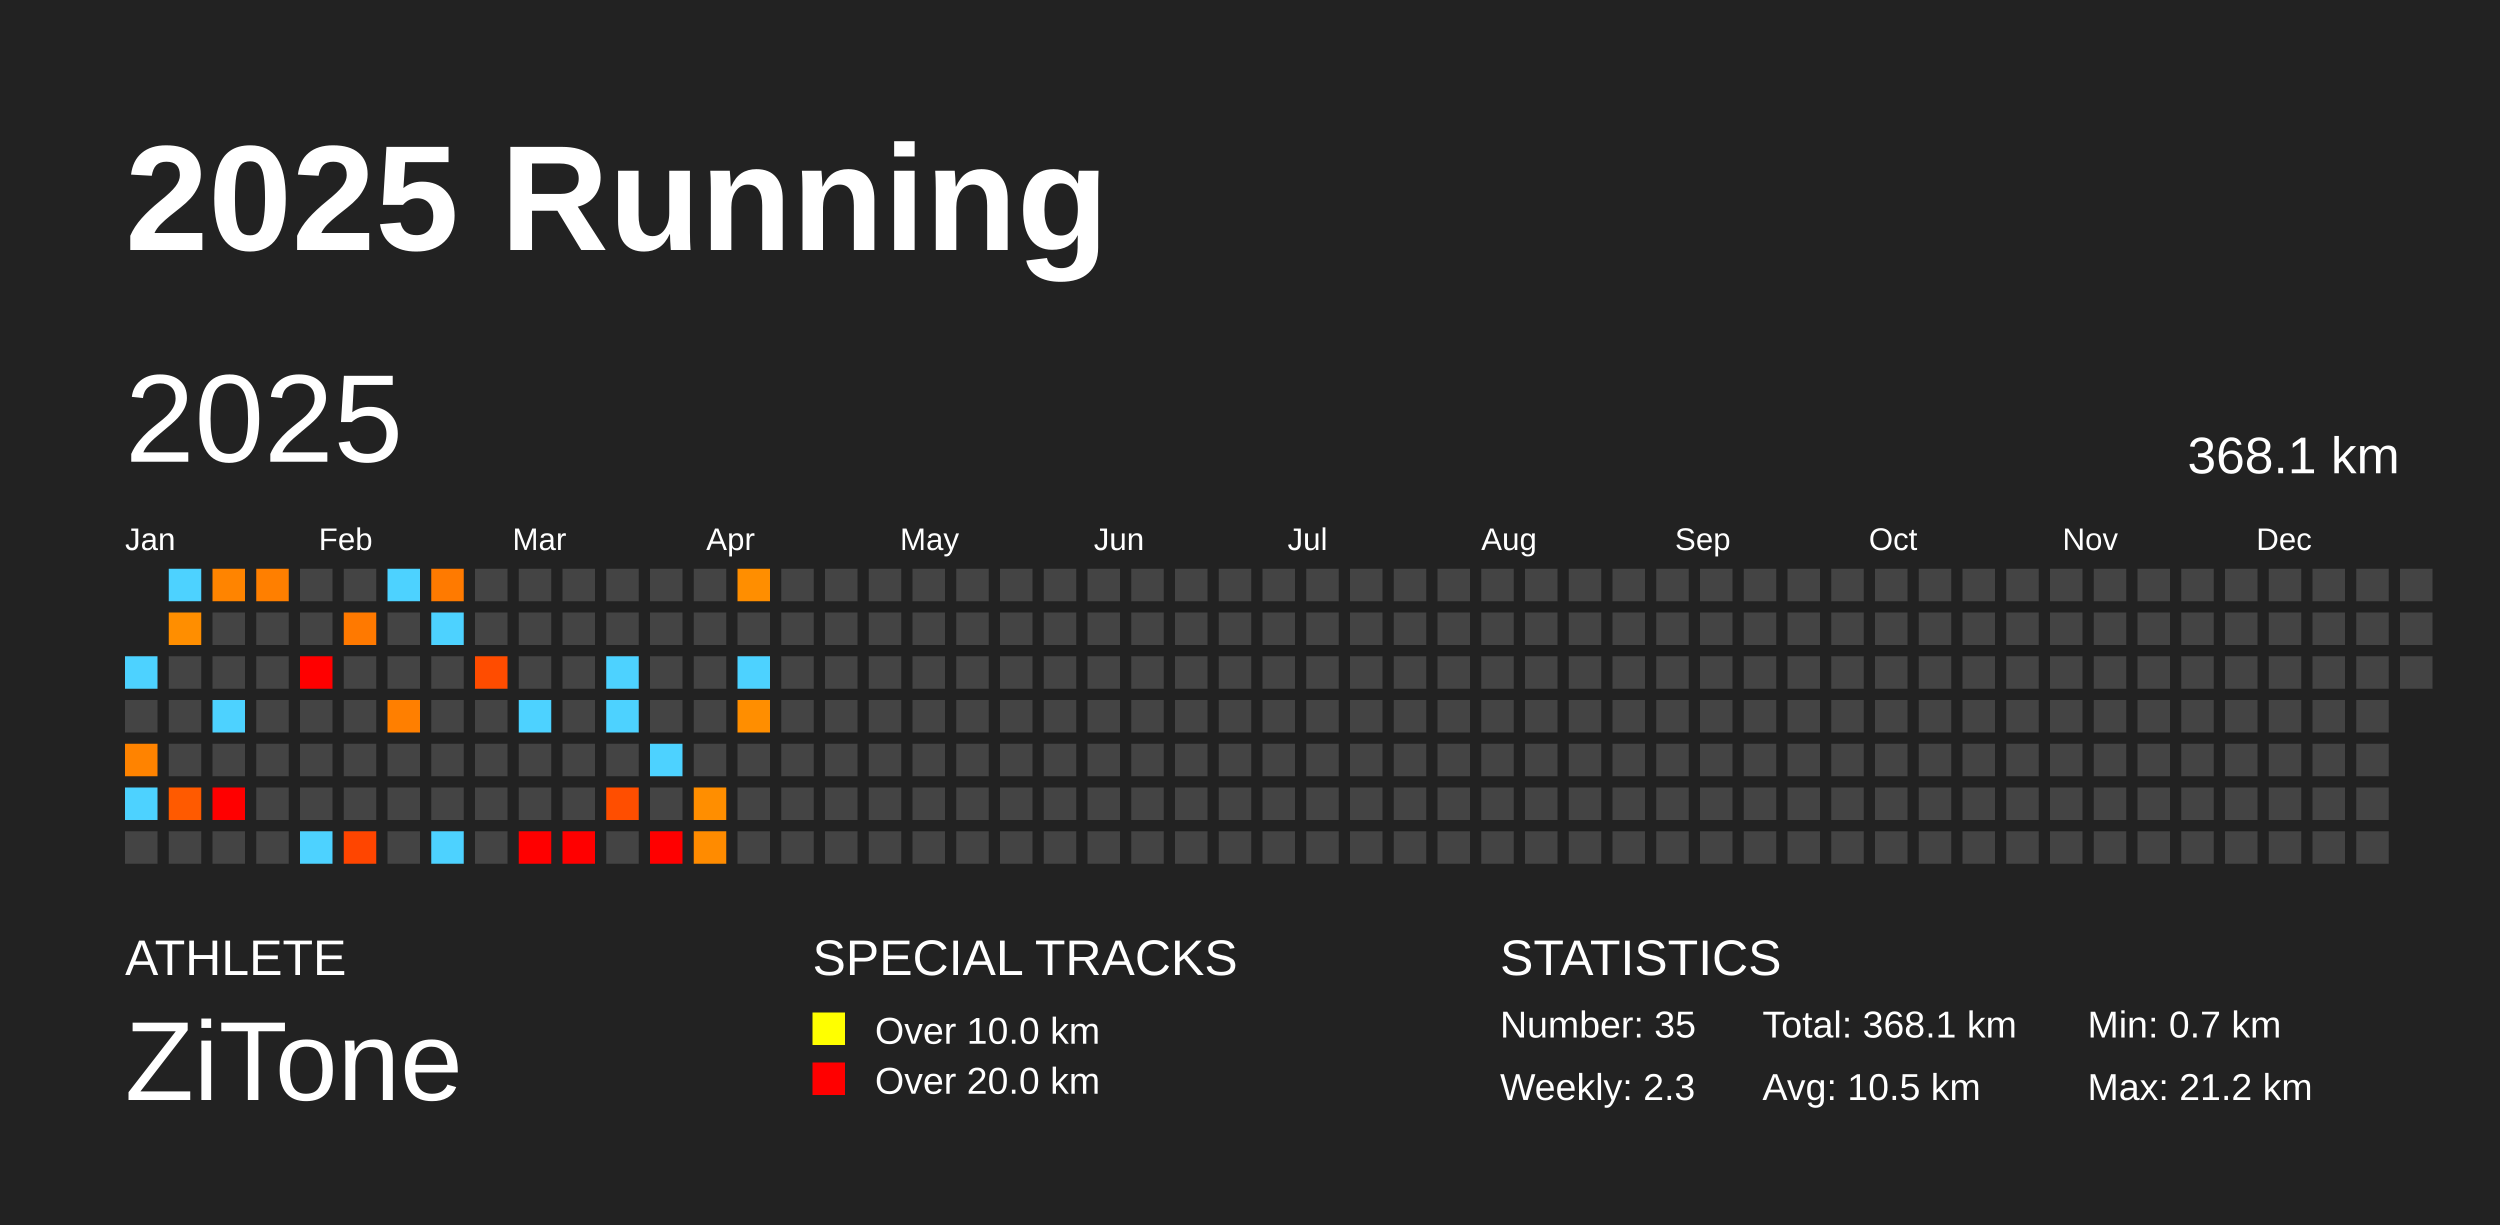
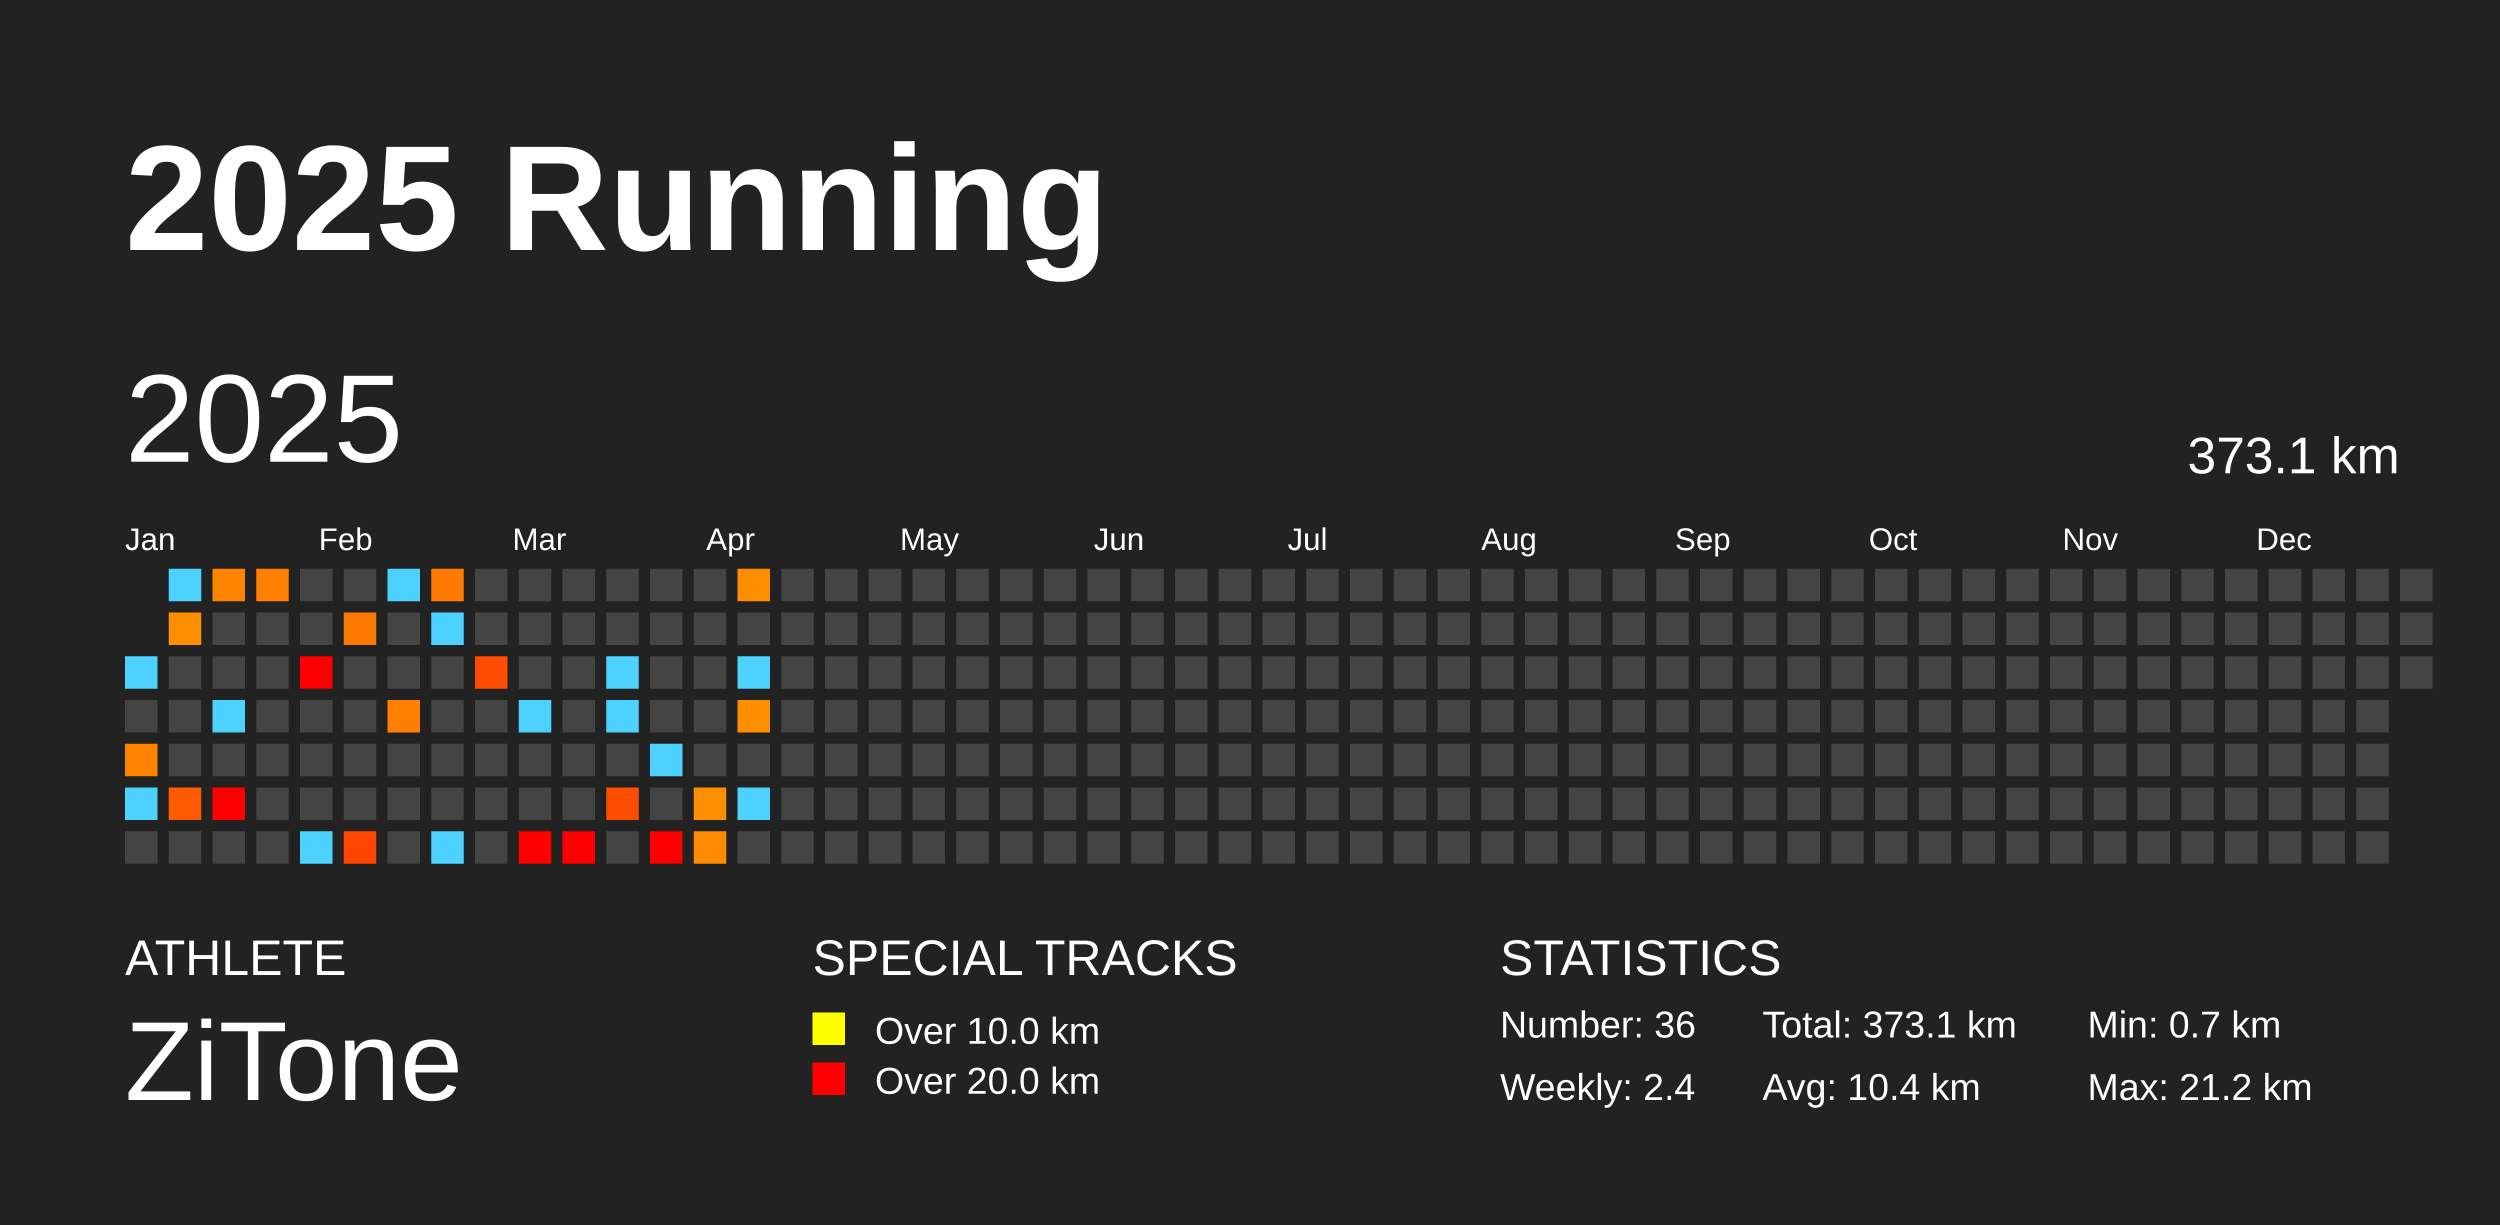
<svg xmlns="http://www.w3.org/2000/svg" baseProfile="full" height="98mm" version="1.1" viewBox="0,0,200,98" width="200mm">
  <defs />
  <rect fill="#222222" height="98" width="200" x="0" y="0" />
  <text fill="#FFFFFF" style="font-size:12px; font-family:Arial; font-weight:bold;" x="10" y="20">2025 Running</text>
  <text fill="#FFFFFF" style="font-size:4px; font-family:Arial" x="10" y="78">ATHLETE</text>
  <text fill="#FFFFFF" style="font-size:9px; font-family:Arial" x="10" y="88">ZiTone</text>
  <text fill="#FFFFFF" style="font-size:4px; font-family:Arial" x="65" y="78">SPECIAL TRACKS</text>
  <rect fill="yellow" height="2.6" width="2.6" x="65" y="81" />
  <text fill="#FFFFFF" style="font-size:3px; font-family:Arial" x="70" y="83.5">Over 10.0 km</text>
  <rect fill="red" height="2.6" width="2.6" x="65" y="85" />
  <text fill="#FFFFFF" style="font-size:3px; font-family:Arial" x="70" y="87.5">Over 20.0 km</text>
  <text fill="#FFFFFF" style="font-size:4px; font-family:Arial" x="120" y="78">STATISTICS</text>
-   <text fill="#FFFFFF" style="font-size:3px; font-family:Arial" x="120" y="83">Number: 35</text>
-   <text fill="#FFFFFF" style="font-size:3px; font-family:Arial" x="120" y="88">Weekly: 2.3</text>
-   <text fill="#FFFFFF" style="font-size:3px; font-family:Arial" x="141" y="83">Total: 368.1 km</text>
-   <text fill="#FFFFFF" style="font-size:3px; font-family:Arial" x="141" y="88">Avg: 10.5 km</text>
+   <text fill="#FFFFFF" style="font-size:3px; font-family:Arial" x="120" y="83">Number: 36</text>
+   <text fill="#FFFFFF" style="font-size:3px; font-family:Arial" x="120" y="88">Weekly: 2.4</text>
+   <text fill="#FFFFFF" style="font-size:3px; font-family:Arial" x="141" y="83">Total: 373.1 km</text>
+   <text fill="#FFFFFF" style="font-size:3px; font-family:Arial" x="141" y="88">Avg: 10.4 km</text>
  <text fill="#FFFFFF" style="font-size:3px; font-family:Arial" x="167" y="83">Min: 0.7 km</text>
  <text fill="#FFFFFF" style="font-size:3px; font-family:Arial" x="167" y="88">Max: 21.2 km</text>
  <text dominant-baseline="hanging" fill="#FFFFFF" style="font-size:10.0px; font-family:Arial;" x="10" y="30">2025</text>
-   <text dominant-baseline="hanging" fill="#FFFFFF" style="font-size:4.125px; font-family:Arial;" x="175" y="35">368.1 km</text>
+   <text dominant-baseline="hanging" fill="#FFFFFF" style="font-size:4.125px; font-family:Arial;" x="175" y="35">373.1 km</text>
  <text fill="#FFFFFF" style="font-size:2.5px; font-family:Arial" x="10.0" y="44">Jan</text>
  <text fill="#FFFFFF" style="font-size:2.5px; font-family:Arial" x="25.5" y="44">Feb</text>
  <text fill="#FFFFFF" style="font-size:2.5px; font-family:Arial" x="41.0" y="44">Mar</text>
  <text fill="#FFFFFF" style="font-size:2.5px; font-family:Arial" x="56.5" y="44">Apr</text>
  <text fill="#FFFFFF" style="font-size:2.5px; font-family:Arial" x="72.0" y="44">May</text>
  <text fill="#FFFFFF" style="font-size:2.5px; font-family:Arial" x="87.5" y="44">Jun</text>
  <text fill="#FFFFFF" style="font-size:2.5px; font-family:Arial" x="103.0" y="44">Jul</text>
  <text fill="#FFFFFF" style="font-size:2.5px; font-family:Arial" x="118.5" y="44">Aug</text>
  <text fill="#FFFFFF" style="font-size:2.5px; font-family:Arial" x="134.0" y="44">Sep</text>
  <text fill="#FFFFFF" style="font-size:2.5px; font-family:Arial" x="149.5" y="44">Oct</text>
  <text fill="#FFFFFF" style="font-size:2.5px; font-family:Arial" x="165.0" y="44">Nov</text>
  <text fill="#FFFFFF" style="font-size:2.5px; font-family:Arial" x="180.5" y="44">Dec</text>
  <rect fill="#4dd2ff" height="2.6" width="2.6" x="10.0" y="52.5" />
  <rect fill="#444444" height="2.6" width="2.6" x="10.0" y="56.0" />
  <rect fill="#ff8300" height="2.6" width="2.6" x="10.0" y="59.5" />
  <rect fill="#4dd2ff" height="2.6" width="2.6" x="10.0" y="63.0" />
  <rect fill="#444444" height="2.6" width="2.6" x="10.0" y="66.5" />
  <rect fill="#4dd2ff" height="2.6" width="2.6" x="13.5" y="45.5" />
  <rect fill="#ff8e00" height="2.6" width="2.6" x="13.5" y="49.0" />
  <rect fill="#444444" height="2.6" width="2.6" x="13.5" y="52.5" />
  <rect fill="#444444" height="2.6" width="2.6" x="13.5" y="56.0" />
  <rect fill="#444444" height="2.6" width="2.6" x="13.5" y="59.5" />
  <rect fill="#ff5a00" height="2.6" width="2.6" x="13.5" y="63.0" />
  <rect fill="#444444" height="2.6" width="2.6" x="13.5" y="66.5" />
  <rect fill="#ff8400" height="2.6" width="2.6" x="17.0" y="45.5" />
  <rect fill="#444444" height="2.6" width="2.6" x="17.0" y="49.0" />
  <rect fill="#444444" height="2.6" width="2.6" x="17.0" y="52.5" />
  <rect fill="#4dd2ff" height="2.6" width="2.6" x="17.0" y="56.0" />
  <rect fill="#444444" height="2.6" width="2.6" x="17.0" y="59.5" />
  <rect fill="red" height="2.6" width="2.6" x="17.0" y="63.0" />
  <rect fill="#444444" height="2.6" width="2.6" x="17.0" y="66.5" />
  <rect fill="#ff7f00" height="2.6" width="2.6" x="20.5" y="45.5" />
  <rect fill="#444444" height="2.6" width="2.6" x="20.5" y="49.0" />
  <rect fill="#444444" height="2.6" width="2.6" x="20.5" y="52.5" />
  <rect fill="#444444" height="2.6" width="2.6" x="20.5" y="56.0" />
  <rect fill="#444444" height="2.6" width="2.6" x="20.5" y="59.5" />
  <rect fill="#444444" height="2.6" width="2.6" x="20.5" y="63.0" />
  <rect fill="#444444" height="2.6" width="2.6" x="20.5" y="66.5" />
  <rect fill="#444444" height="2.6" width="2.6" x="24.0" y="45.5" />
  <rect fill="#444444" height="2.6" width="2.6" x="24.0" y="49.0" />
  <rect fill="red" height="2.6" width="2.6" x="24.0" y="52.5" />
  <rect fill="#444444" height="2.6" width="2.6" x="24.0" y="56.0" />
  <rect fill="#444444" height="2.6" width="2.6" x="24.0" y="59.5" />
  <rect fill="#444444" height="2.6" width="2.6" x="24.0" y="63.0" />
  <rect fill="#4dd2ff" height="2.6" width="2.6" x="24.0" y="66.5" />
  <rect fill="#444444" height="2.6" width="2.6" x="27.5" y="45.5" />
  <rect fill="#ff7900" height="2.6" width="2.6" x="27.5" y="49.0" />
  <rect fill="#444444" height="2.6" width="2.6" x="27.5" y="52.5" />
  <rect fill="#444444" height="2.6" width="2.6" x="27.5" y="56.0" />
  <rect fill="#444444" height="2.6" width="2.6" x="27.5" y="59.5" />
  <rect fill="#444444" height="2.6" width="2.6" x="27.5" y="63.0" />
  <rect fill="#ff4500" height="2.6" width="2.6" x="27.5" y="66.5" />
  <rect fill="#4dd2ff" height="2.6" width="2.6" x="31.0" y="45.5" />
  <rect fill="#444444" height="2.6" width="2.6" x="31.0" y="49.0" />
  <rect fill="#444444" height="2.6" width="2.6" x="31.0" y="52.5" />
  <rect fill="#ff7f00" height="2.6" width="2.6" x="31.0" y="56.0" />
  <rect fill="#444444" height="2.6" width="2.6" x="31.0" y="59.5" />
  <rect fill="#444444" height="2.6" width="2.6" x="31.0" y="63.0" />
  <rect fill="#444444" height="2.6" width="2.6" x="31.0" y="66.5" />
  <rect fill="#ff7a00" height="2.6" width="2.6" x="34.5" y="45.5" />
  <rect fill="#4dd2ff" height="2.6" width="2.6" x="34.5" y="49.0" />
  <rect fill="#444444" height="2.6" width="2.6" x="34.5" y="52.5" />
  <rect fill="#444444" height="2.6" width="2.6" x="34.5" y="56.0" />
  <rect fill="#444444" height="2.6" width="2.6" x="34.5" y="59.5" />
  <rect fill="#444444" height="2.6" width="2.6" x="34.5" y="63.0" />
  <rect fill="#4dd2ff" height="2.6" width="2.6" x="34.5" y="66.5" />
  <rect fill="#444444" height="2.6" width="2.6" x="38.0" y="45.5" />
  <rect fill="#444444" height="2.6" width="2.6" x="38.0" y="49.0" />
  <rect fill="#ff4c00" height="2.6" width="2.6" x="38.0" y="52.5" />
  <rect fill="#444444" height="2.6" width="2.6" x="38.0" y="56.0" />
  <rect fill="#444444" height="2.6" width="2.6" x="38.0" y="59.5" />
  <rect fill="#444444" height="2.6" width="2.6" x="38.0" y="63.0" />
  <rect fill="#444444" height="2.6" width="2.6" x="38.0" y="66.5" />
  <rect fill="#444444" height="2.6" width="2.6" x="41.5" y="45.5" />
  <rect fill="#444444" height="2.6" width="2.6" x="41.5" y="49.0" />
  <rect fill="#444444" height="2.6" width="2.6" x="41.5" y="52.5" />
  <rect fill="#4dd2ff" height="2.6" width="2.6" x="41.5" y="56.0" />
  <rect fill="#444444" height="2.6" width="2.6" x="41.5" y="59.5" />
  <rect fill="#444444" height="2.6" width="2.6" x="41.5" y="63.0" />
  <rect fill="red" height="2.6" width="2.6" x="41.5" y="66.5" />
  <rect fill="#444444" height="2.6" width="2.6" x="45.0" y="45.5" />
  <rect fill="#444444" height="2.6" width="2.6" x="45.0" y="49.0" />
  <rect fill="#444444" height="2.6" width="2.6" x="45.0" y="52.5" />
  <rect fill="#444444" height="2.6" width="2.6" x="45.0" y="56.0" />
  <rect fill="#444444" height="2.6" width="2.6" x="45.0" y="59.5" />
  <rect fill="#444444" height="2.6" width="2.6" x="45.0" y="63.0" />
  <rect fill="red" height="2.6" width="2.6" x="45.0" y="66.5" />
  <rect fill="#444444" height="2.6" width="2.6" x="48.5" y="45.5" />
  <rect fill="#444444" height="2.6" width="2.6" x="48.5" y="49.0" />
  <rect fill="#4dd2ff" height="2.6" width="2.6" x="48.5" y="52.5" />
  <rect fill="#4dd2ff" height="2.6" width="2.6" x="48.5" y="56.0" />
  <rect fill="#444444" height="2.6" width="2.6" x="48.5" y="59.5" />
  <rect fill="#ff4e00" height="2.6" width="2.6" x="48.5" y="63.0" />
  <rect fill="#444444" height="2.6" width="2.6" x="48.5" y="66.5" />
  <rect fill="#444444" height="2.6" width="2.6" x="52.0" y="45.5" />
  <rect fill="#444444" height="2.6" width="2.6" x="52.0" y="49.0" />
  <rect fill="#444444" height="2.6" width="2.6" x="52.0" y="52.5" />
  <rect fill="#444444" height="2.6" width="2.6" x="52.0" y="56.0" />
  <rect fill="#4dd2ff" height="2.6" width="2.6" x="52.0" y="59.5" />
  <rect fill="#444444" height="2.6" width="2.6" x="52.0" y="63.0" />
  <rect fill="red" height="2.6" width="2.6" x="52.0" y="66.5" />
  <rect fill="#444444" height="2.6" width="2.6" x="55.5" y="45.5" />
  <rect fill="#444444" height="2.6" width="2.6" x="55.5" y="49.0" />
  <rect fill="#444444" height="2.6" width="2.6" x="55.5" y="52.5" />
  <rect fill="#444444" height="2.6" width="2.6" x="55.5" y="56.0" />
  <rect fill="#444444" height="2.6" width="2.6" x="55.5" y="59.5" />
  <rect fill="#ff8e00" height="2.6" width="2.6" x="55.5" y="63.0" />
  <rect fill="#ff8b00" height="2.6" width="2.6" x="55.5" y="66.5" />
  <rect fill="#ff8e00" height="2.6" width="2.6" x="59.0" y="45.5" />
  <rect fill="#444444" height="2.6" width="2.6" x="59.0" y="49.0" />
  <rect fill="#4dd2ff" height="2.6" width="2.6" x="59.0" y="52.5" />
  <rect fill="#ff8e00" height="2.6" width="2.6" x="59.0" y="56.0" />
  <rect fill="#444444" height="2.6" width="2.6" x="59.0" y="59.5" />
-   <rect fill="#444444" height="2.6" width="2.6" x="59.0" y="63.0" />
+   <rect fill="#4dd2ff" height="2.6" width="2.6" x="59.0" y="63.0" />
  <rect fill="#444444" height="2.6" width="2.6" x="59.0" y="66.5" />
  <rect fill="#444444" height="2.6" width="2.6" x="62.5" y="45.5" />
  <rect fill="#444444" height="2.6" width="2.6" x="62.5" y="49.0" />
  <rect fill="#444444" height="2.6" width="2.6" x="62.5" y="52.5" />
  <rect fill="#444444" height="2.6" width="2.6" x="62.5" y="56.0" />
  <rect fill="#444444" height="2.6" width="2.6" x="62.5" y="59.5" />
  <rect fill="#444444" height="2.6" width="2.6" x="62.5" y="63.0" />
  <rect fill="#444444" height="2.6" width="2.6" x="62.5" y="66.5" />
  <rect fill="#444444" height="2.6" width="2.6" x="66.0" y="45.5" />
  <rect fill="#444444" height="2.6" width="2.6" x="66.0" y="49.0" />
  <rect fill="#444444" height="2.6" width="2.6" x="66.0" y="52.5" />
  <rect fill="#444444" height="2.6" width="2.6" x="66.0" y="56.0" />
  <rect fill="#444444" height="2.6" width="2.6" x="66.0" y="59.5" />
  <rect fill="#444444" height="2.6" width="2.6" x="66.0" y="63.0" />
  <rect fill="#444444" height="2.6" width="2.6" x="66.0" y="66.5" />
  <rect fill="#444444" height="2.6" width="2.6" x="69.5" y="45.5" />
  <rect fill="#444444" height="2.6" width="2.6" x="69.5" y="49.0" />
  <rect fill="#444444" height="2.6" width="2.6" x="69.5" y="52.5" />
  <rect fill="#444444" height="2.6" width="2.6" x="69.5" y="56.0" />
  <rect fill="#444444" height="2.6" width="2.6" x="69.5" y="59.5" />
  <rect fill="#444444" height="2.6" width="2.6" x="69.5" y="63.0" />
  <rect fill="#444444" height="2.6" width="2.6" x="69.5" y="66.5" />
  <rect fill="#444444" height="2.6" width="2.6" x="73.0" y="45.5" />
  <rect fill="#444444" height="2.6" width="2.6" x="73.0" y="49.0" />
  <rect fill="#444444" height="2.6" width="2.6" x="73.0" y="52.5" />
  <rect fill="#444444" height="2.6" width="2.6" x="73.0" y="56.0" />
  <rect fill="#444444" height="2.6" width="2.6" x="73.0" y="59.5" />
  <rect fill="#444444" height="2.6" width="2.6" x="73.0" y="63.0" />
  <rect fill="#444444" height="2.6" width="2.6" x="73.0" y="66.5" />
  <rect fill="#444444" height="2.6" width="2.6" x="76.5" y="45.5" />
  <rect fill="#444444" height="2.6" width="2.6" x="76.5" y="49.0" />
  <rect fill="#444444" height="2.6" width="2.6" x="76.5" y="52.5" />
  <rect fill="#444444" height="2.6" width="2.6" x="76.5" y="56.0" />
  <rect fill="#444444" height="2.6" width="2.6" x="76.5" y="59.5" />
  <rect fill="#444444" height="2.6" width="2.6" x="76.5" y="63.0" />
  <rect fill="#444444" height="2.6" width="2.6" x="76.5" y="66.5" />
  <rect fill="#444444" height="2.6" width="2.6" x="80.0" y="45.5" />
  <rect fill="#444444" height="2.6" width="2.6" x="80.0" y="49.0" />
  <rect fill="#444444" height="2.6" width="2.6" x="80.0" y="52.5" />
  <rect fill="#444444" height="2.6" width="2.6" x="80.0" y="56.0" />
  <rect fill="#444444" height="2.6" width="2.6" x="80.0" y="59.5" />
  <rect fill="#444444" height="2.6" width="2.6" x="80.0" y="63.0" />
  <rect fill="#444444" height="2.6" width="2.6" x="80.0" y="66.5" />
  <rect fill="#444444" height="2.6" width="2.6" x="83.5" y="45.5" />
  <rect fill="#444444" height="2.6" width="2.6" x="83.5" y="49.0" />
  <rect fill="#444444" height="2.6" width="2.6" x="83.5" y="52.5" />
  <rect fill="#444444" height="2.6" width="2.6" x="83.5" y="56.0" />
  <rect fill="#444444" height="2.6" width="2.6" x="83.5" y="59.5" />
  <rect fill="#444444" height="2.6" width="2.6" x="83.5" y="63.0" />
  <rect fill="#444444" height="2.6" width="2.6" x="83.5" y="66.5" />
  <rect fill="#444444" height="2.6" width="2.6" x="87.0" y="45.5" />
  <rect fill="#444444" height="2.6" width="2.6" x="87.0" y="49.0" />
  <rect fill="#444444" height="2.6" width="2.6" x="87.0" y="52.5" />
  <rect fill="#444444" height="2.6" width="2.6" x="87.0" y="56.0" />
  <rect fill="#444444" height="2.6" width="2.6" x="87.0" y="59.5" />
  <rect fill="#444444" height="2.6" width="2.6" x="87.0" y="63.0" />
  <rect fill="#444444" height="2.6" width="2.6" x="87.0" y="66.5" />
  <rect fill="#444444" height="2.6" width="2.6" x="90.5" y="45.5" />
  <rect fill="#444444" height="2.6" width="2.6" x="90.5" y="49.0" />
  <rect fill="#444444" height="2.6" width="2.6" x="90.5" y="52.5" />
  <rect fill="#444444" height="2.6" width="2.6" x="90.5" y="56.0" />
  <rect fill="#444444" height="2.6" width="2.6" x="90.5" y="59.5" />
  <rect fill="#444444" height="2.6" width="2.6" x="90.5" y="63.0" />
  <rect fill="#444444" height="2.6" width="2.6" x="90.5" y="66.5" />
  <rect fill="#444444" height="2.6" width="2.6" x="94.0" y="45.5" />
  <rect fill="#444444" height="2.6" width="2.6" x="94.0" y="49.0" />
  <rect fill="#444444" height="2.6" width="2.6" x="94.0" y="52.5" />
  <rect fill="#444444" height="2.6" width="2.6" x="94.0" y="56.0" />
  <rect fill="#444444" height="2.6" width="2.6" x="94.0" y="59.5" />
  <rect fill="#444444" height="2.6" width="2.6" x="94.0" y="63.0" />
  <rect fill="#444444" height="2.6" width="2.6" x="94.0" y="66.5" />
  <rect fill="#444444" height="2.6" width="2.6" x="97.5" y="45.5" />
  <rect fill="#444444" height="2.6" width="2.6" x="97.5" y="49.0" />
  <rect fill="#444444" height="2.6" width="2.6" x="97.5" y="52.5" />
  <rect fill="#444444" height="2.6" width="2.6" x="97.5" y="56.0" />
  <rect fill="#444444" height="2.6" width="2.6" x="97.5" y="59.5" />
  <rect fill="#444444" height="2.6" width="2.6" x="97.5" y="63.0" />
  <rect fill="#444444" height="2.6" width="2.6" x="97.5" y="66.5" />
  <rect fill="#444444" height="2.6" width="2.6" x="101.0" y="45.5" />
  <rect fill="#444444" height="2.6" width="2.6" x="101.0" y="49.0" />
  <rect fill="#444444" height="2.6" width="2.6" x="101.0" y="52.5" />
  <rect fill="#444444" height="2.6" width="2.6" x="101.0" y="56.0" />
  <rect fill="#444444" height="2.6" width="2.6" x="101.0" y="59.5" />
  <rect fill="#444444" height="2.6" width="2.6" x="101.0" y="63.0" />
  <rect fill="#444444" height="2.6" width="2.6" x="101.0" y="66.5" />
  <rect fill="#444444" height="2.6" width="2.6" x="104.5" y="45.5" />
  <rect fill="#444444" height="2.6" width="2.6" x="104.5" y="49.0" />
  <rect fill="#444444" height="2.6" width="2.6" x="104.5" y="52.5" />
  <rect fill="#444444" height="2.6" width="2.6" x="104.5" y="56.0" />
  <rect fill="#444444" height="2.6" width="2.6" x="104.5" y="59.5" />
  <rect fill="#444444" height="2.6" width="2.6" x="104.5" y="63.0" />
  <rect fill="#444444" height="2.6" width="2.6" x="104.5" y="66.5" />
  <rect fill="#444444" height="2.6" width="2.6" x="108.0" y="45.5" />
  <rect fill="#444444" height="2.6" width="2.6" x="108.0" y="49.0" />
  <rect fill="#444444" height="2.6" width="2.6" x="108.0" y="52.5" />
  <rect fill="#444444" height="2.6" width="2.6" x="108.0" y="56.0" />
  <rect fill="#444444" height="2.6" width="2.6" x="108.0" y="59.5" />
  <rect fill="#444444" height="2.6" width="2.6" x="108.0" y="63.0" />
  <rect fill="#444444" height="2.6" width="2.6" x="108.0" y="66.5" />
  <rect fill="#444444" height="2.6" width="2.6" x="111.5" y="45.5" />
  <rect fill="#444444" height="2.6" width="2.6" x="111.5" y="49.0" />
  <rect fill="#444444" height="2.6" width="2.6" x="111.5" y="52.5" />
  <rect fill="#444444" height="2.6" width="2.6" x="111.5" y="56.0" />
  <rect fill="#444444" height="2.6" width="2.6" x="111.5" y="59.5" />
  <rect fill="#444444" height="2.6" width="2.6" x="111.5" y="63.0" />
  <rect fill="#444444" height="2.6" width="2.6" x="111.5" y="66.5" />
  <rect fill="#444444" height="2.6" width="2.6" x="115.0" y="45.5" />
  <rect fill="#444444" height="2.6" width="2.6" x="115.0" y="49.0" />
  <rect fill="#444444" height="2.6" width="2.6" x="115.0" y="52.5" />
  <rect fill="#444444" height="2.6" width="2.6" x="115.0" y="56.0" />
  <rect fill="#444444" height="2.6" width="2.6" x="115.0" y="59.5" />
  <rect fill="#444444" height="2.6" width="2.6" x="115.0" y="63.0" />
  <rect fill="#444444" height="2.6" width="2.6" x="115.0" y="66.5" />
  <rect fill="#444444" height="2.6" width="2.6" x="118.5" y="45.5" />
  <rect fill="#444444" height="2.6" width="2.6" x="118.5" y="49.0" />
  <rect fill="#444444" height="2.6" width="2.6" x="118.5" y="52.5" />
  <rect fill="#444444" height="2.6" width="2.6" x="118.5" y="56.0" />
  <rect fill="#444444" height="2.6" width="2.6" x="118.5" y="59.5" />
  <rect fill="#444444" height="2.6" width="2.6" x="118.5" y="63.0" />
  <rect fill="#444444" height="2.6" width="2.6" x="118.5" y="66.5" />
  <rect fill="#444444" height="2.6" width="2.6" x="122.0" y="45.5" />
  <rect fill="#444444" height="2.6" width="2.6" x="122.0" y="49.0" />
  <rect fill="#444444" height="2.6" width="2.6" x="122.0" y="52.5" />
  <rect fill="#444444" height="2.6" width="2.6" x="122.0" y="56.0" />
  <rect fill="#444444" height="2.6" width="2.6" x="122.0" y="59.5" />
  <rect fill="#444444" height="2.6" width="2.6" x="122.0" y="63.0" />
  <rect fill="#444444" height="2.6" width="2.6" x="122.0" y="66.5" />
  <rect fill="#444444" height="2.6" width="2.6" x="125.5" y="45.5" />
  <rect fill="#444444" height="2.6" width="2.6" x="125.5" y="49.0" />
  <rect fill="#444444" height="2.6" width="2.6" x="125.5" y="52.5" />
  <rect fill="#444444" height="2.6" width="2.6" x="125.5" y="56.0" />
  <rect fill="#444444" height="2.6" width="2.6" x="125.5" y="59.5" />
  <rect fill="#444444" height="2.6" width="2.6" x="125.5" y="63.0" />
  <rect fill="#444444" height="2.6" width="2.6" x="125.5" y="66.5" />
  <rect fill="#444444" height="2.6" width="2.6" x="129.0" y="45.5" />
  <rect fill="#444444" height="2.6" width="2.6" x="129.0" y="49.0" />
  <rect fill="#444444" height="2.6" width="2.6" x="129.0" y="52.5" />
  <rect fill="#444444" height="2.6" width="2.6" x="129.0" y="56.0" />
  <rect fill="#444444" height="2.6" width="2.6" x="129.0" y="59.5" />
  <rect fill="#444444" height="2.6" width="2.6" x="129.0" y="63.0" />
  <rect fill="#444444" height="2.6" width="2.6" x="129.0" y="66.5" />
  <rect fill="#444444" height="2.6" width="2.6" x="132.5" y="45.5" />
  <rect fill="#444444" height="2.6" width="2.6" x="132.5" y="49.0" />
  <rect fill="#444444" height="2.6" width="2.6" x="132.5" y="52.5" />
  <rect fill="#444444" height="2.6" width="2.6" x="132.5" y="56.0" />
  <rect fill="#444444" height="2.6" width="2.6" x="132.5" y="59.5" />
  <rect fill="#444444" height="2.6" width="2.6" x="132.5" y="63.0" />
  <rect fill="#444444" height="2.6" width="2.6" x="132.5" y="66.5" />
  <rect fill="#444444" height="2.6" width="2.6" x="136.0" y="45.5" />
  <rect fill="#444444" height="2.6" width="2.6" x="136.0" y="49.0" />
  <rect fill="#444444" height="2.6" width="2.6" x="136.0" y="52.5" />
  <rect fill="#444444" height="2.6" width="2.6" x="136.0" y="56.0" />
  <rect fill="#444444" height="2.6" width="2.6" x="136.0" y="59.5" />
  <rect fill="#444444" height="2.6" width="2.6" x="136.0" y="63.0" />
  <rect fill="#444444" height="2.6" width="2.6" x="136.0" y="66.5" />
  <rect fill="#444444" height="2.6" width="2.6" x="139.5" y="45.5" />
  <rect fill="#444444" height="2.6" width="2.6" x="139.5" y="49.0" />
  <rect fill="#444444" height="2.6" width="2.6" x="139.5" y="52.5" />
  <rect fill="#444444" height="2.6" width="2.6" x="139.5" y="56.0" />
  <rect fill="#444444" height="2.6" width="2.6" x="139.5" y="59.5" />
  <rect fill="#444444" height="2.6" width="2.6" x="139.5" y="63.0" />
  <rect fill="#444444" height="2.6" width="2.6" x="139.5" y="66.5" />
  <rect fill="#444444" height="2.6" width="2.6" x="143.0" y="45.5" />
  <rect fill="#444444" height="2.6" width="2.6" x="143.0" y="49.0" />
  <rect fill="#444444" height="2.6" width="2.6" x="143.0" y="52.5" />
  <rect fill="#444444" height="2.6" width="2.6" x="143.0" y="56.0" />
  <rect fill="#444444" height="2.6" width="2.6" x="143.0" y="59.5" />
  <rect fill="#444444" height="2.6" width="2.6" x="143.0" y="63.0" />
  <rect fill="#444444" height="2.6" width="2.6" x="143.0" y="66.5" />
  <rect fill="#444444" height="2.6" width="2.6" x="146.5" y="45.5" />
  <rect fill="#444444" height="2.6" width="2.6" x="146.5" y="49.0" />
  <rect fill="#444444" height="2.6" width="2.6" x="146.5" y="52.5" />
  <rect fill="#444444" height="2.6" width="2.6" x="146.5" y="56.0" />
  <rect fill="#444444" height="2.6" width="2.6" x="146.5" y="59.5" />
  <rect fill="#444444" height="2.6" width="2.6" x="146.5" y="63.0" />
  <rect fill="#444444" height="2.6" width="2.6" x="146.5" y="66.5" />
  <rect fill="#444444" height="2.6" width="2.6" x="150.0" y="45.5" />
  <rect fill="#444444" height="2.6" width="2.6" x="150.0" y="49.0" />
  <rect fill="#444444" height="2.6" width="2.6" x="150.0" y="52.5" />
  <rect fill="#444444" height="2.6" width="2.6" x="150.0" y="56.0" />
  <rect fill="#444444" height="2.6" width="2.6" x="150.0" y="59.5" />
  <rect fill="#444444" height="2.6" width="2.6" x="150.0" y="63.0" />
  <rect fill="#444444" height="2.6" width="2.6" x="150.0" y="66.5" />
  <rect fill="#444444" height="2.6" width="2.6" x="153.5" y="45.5" />
  <rect fill="#444444" height="2.6" width="2.6" x="153.5" y="49.0" />
  <rect fill="#444444" height="2.6" width="2.6" x="153.5" y="52.5" />
  <rect fill="#444444" height="2.6" width="2.6" x="153.5" y="56.0" />
  <rect fill="#444444" height="2.6" width="2.6" x="153.5" y="59.5" />
  <rect fill="#444444" height="2.6" width="2.6" x="153.5" y="63.0" />
  <rect fill="#444444" height="2.6" width="2.6" x="153.5" y="66.5" />
  <rect fill="#444444" height="2.6" width="2.6" x="157.0" y="45.5" />
  <rect fill="#444444" height="2.6" width="2.6" x="157.0" y="49.0" />
  <rect fill="#444444" height="2.6" width="2.6" x="157.0" y="52.5" />
  <rect fill="#444444" height="2.6" width="2.6" x="157.0" y="56.0" />
  <rect fill="#444444" height="2.6" width="2.6" x="157.0" y="59.5" />
  <rect fill="#444444" height="2.6" width="2.6" x="157.0" y="63.0" />
  <rect fill="#444444" height="2.6" width="2.6" x="157.0" y="66.5" />
  <rect fill="#444444" height="2.6" width="2.6" x="160.5" y="45.5" />
  <rect fill="#444444" height="2.6" width="2.6" x="160.5" y="49.0" />
  <rect fill="#444444" height="2.6" width="2.6" x="160.5" y="52.5" />
  <rect fill="#444444" height="2.6" width="2.6" x="160.5" y="56.0" />
  <rect fill="#444444" height="2.6" width="2.6" x="160.5" y="59.5" />
  <rect fill="#444444" height="2.6" width="2.6" x="160.5" y="63.0" />
  <rect fill="#444444" height="2.6" width="2.6" x="160.5" y="66.5" />
  <rect fill="#444444" height="2.6" width="2.6" x="164.0" y="45.5" />
  <rect fill="#444444" height="2.6" width="2.6" x="164.0" y="49.0" />
  <rect fill="#444444" height="2.6" width="2.6" x="164.0" y="52.5" />
  <rect fill="#444444" height="2.6" width="2.6" x="164.0" y="56.0" />
  <rect fill="#444444" height="2.6" width="2.6" x="164.0" y="59.5" />
  <rect fill="#444444" height="2.6" width="2.6" x="164.0" y="63.0" />
  <rect fill="#444444" height="2.6" width="2.6" x="164.0" y="66.5" />
  <rect fill="#444444" height="2.6" width="2.6" x="167.5" y="45.5" />
  <rect fill="#444444" height="2.6" width="2.6" x="167.5" y="49.0" />
  <rect fill="#444444" height="2.6" width="2.6" x="167.5" y="52.5" />
  <rect fill="#444444" height="2.6" width="2.6" x="167.5" y="56.0" />
  <rect fill="#444444" height="2.6" width="2.6" x="167.5" y="59.5" />
  <rect fill="#444444" height="2.6" width="2.6" x="167.5" y="63.0" />
  <rect fill="#444444" height="2.6" width="2.6" x="167.5" y="66.5" />
  <rect fill="#444444" height="2.6" width="2.6" x="171.0" y="45.5" />
  <rect fill="#444444" height="2.6" width="2.6" x="171.0" y="49.0" />
  <rect fill="#444444" height="2.6" width="2.6" x="171.0" y="52.5" />
  <rect fill="#444444" height="2.6" width="2.6" x="171.0" y="56.0" />
  <rect fill="#444444" height="2.6" width="2.6" x="171.0" y="59.5" />
  <rect fill="#444444" height="2.6" width="2.6" x="171.0" y="63.0" />
  <rect fill="#444444" height="2.6" width="2.6" x="171.0" y="66.5" />
  <rect fill="#444444" height="2.6" width="2.6" x="174.5" y="45.5" />
  <rect fill="#444444" height="2.6" width="2.6" x="174.5" y="49.0" />
  <rect fill="#444444" height="2.6" width="2.6" x="174.5" y="52.5" />
  <rect fill="#444444" height="2.6" width="2.6" x="174.5" y="56.0" />
  <rect fill="#444444" height="2.6" width="2.6" x="174.5" y="59.5" />
  <rect fill="#444444" height="2.6" width="2.6" x="174.5" y="63.0" />
  <rect fill="#444444" height="2.6" width="2.6" x="174.5" y="66.5" />
  <rect fill="#444444" height="2.6" width="2.6" x="178.0" y="45.5" />
  <rect fill="#444444" height="2.6" width="2.6" x="178.0" y="49.0" />
  <rect fill="#444444" height="2.6" width="2.6" x="178.0" y="52.5" />
  <rect fill="#444444" height="2.6" width="2.6" x="178.0" y="56.0" />
  <rect fill="#444444" height="2.6" width="2.6" x="178.0" y="59.5" />
  <rect fill="#444444" height="2.6" width="2.6" x="178.0" y="63.0" />
  <rect fill="#444444" height="2.6" width="2.6" x="178.0" y="66.5" />
  <rect fill="#444444" height="2.6" width="2.6" x="181.5" y="45.5" />
  <rect fill="#444444" height="2.6" width="2.6" x="181.5" y="49.0" />
  <rect fill="#444444" height="2.6" width="2.6" x="181.5" y="52.5" />
  <rect fill="#444444" height="2.6" width="2.6" x="181.5" y="56.0" />
  <rect fill="#444444" height="2.6" width="2.6" x="181.5" y="59.5" />
  <rect fill="#444444" height="2.6" width="2.6" x="181.5" y="63.0" />
  <rect fill="#444444" height="2.6" width="2.6" x="181.5" y="66.5" />
  <rect fill="#444444" height="2.6" width="2.6" x="185.0" y="45.5" />
  <rect fill="#444444" height="2.6" width="2.6" x="185.0" y="49.0" />
  <rect fill="#444444" height="2.6" width="2.6" x="185.0" y="52.5" />
  <rect fill="#444444" height="2.6" width="2.6" x="185.0" y="56.0" />
  <rect fill="#444444" height="2.6" width="2.6" x="185.0" y="59.5" />
  <rect fill="#444444" height="2.6" width="2.6" x="185.0" y="63.0" />
  <rect fill="#444444" height="2.6" width="2.6" x="185.0" y="66.5" />
  <rect fill="#444444" height="2.6" width="2.6" x="188.5" y="45.5" />
  <rect fill="#444444" height="2.6" width="2.6" x="188.5" y="49.0" />
  <rect fill="#444444" height="2.6" width="2.6" x="188.5" y="52.5" />
  <rect fill="#444444" height="2.6" width="2.6" x="188.5" y="56.0" />
  <rect fill="#444444" height="2.6" width="2.6" x="188.5" y="59.5" />
  <rect fill="#444444" height="2.6" width="2.6" x="188.5" y="63.0" />
  <rect fill="#444444" height="2.6" width="2.6" x="188.5" y="66.5" />
  <rect fill="#444444" height="2.6" width="2.6" x="192.0" y="45.5" />
  <rect fill="#444444" height="2.6" width="2.6" x="192.0" y="49.0" />
  <rect fill="#444444" height="2.6" width="2.6" x="192.0" y="52.5" />
</svg>
